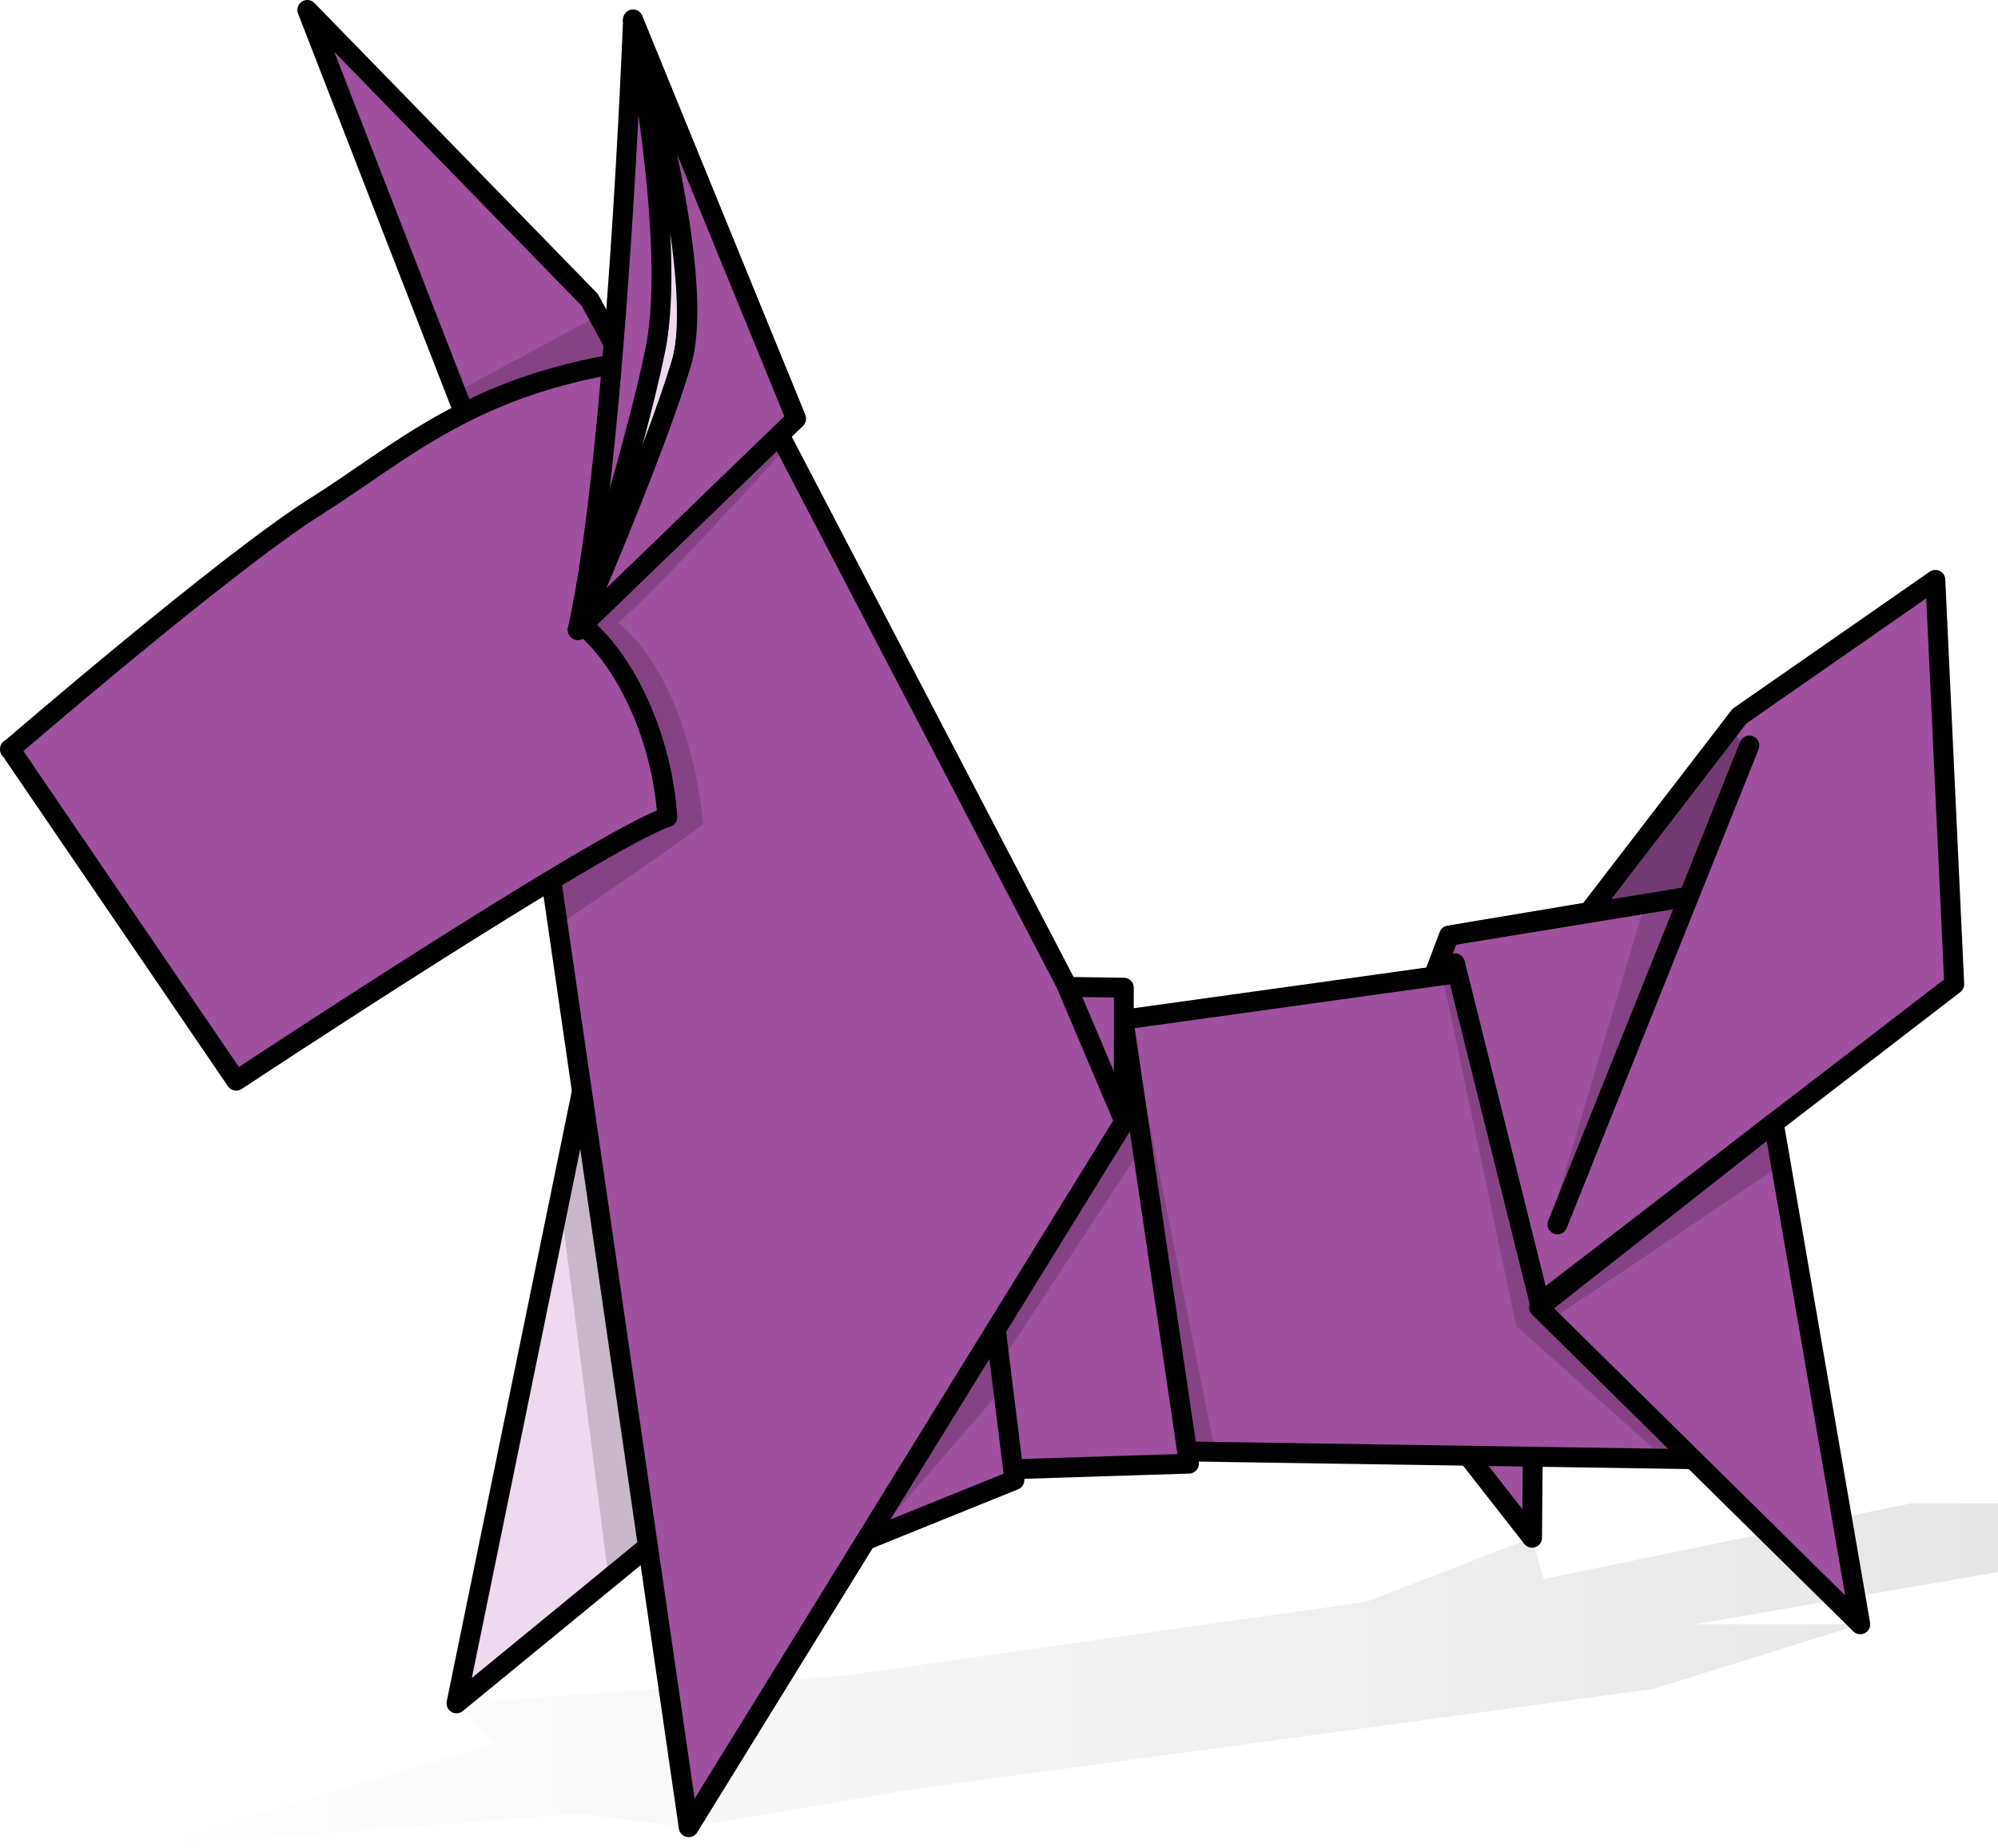
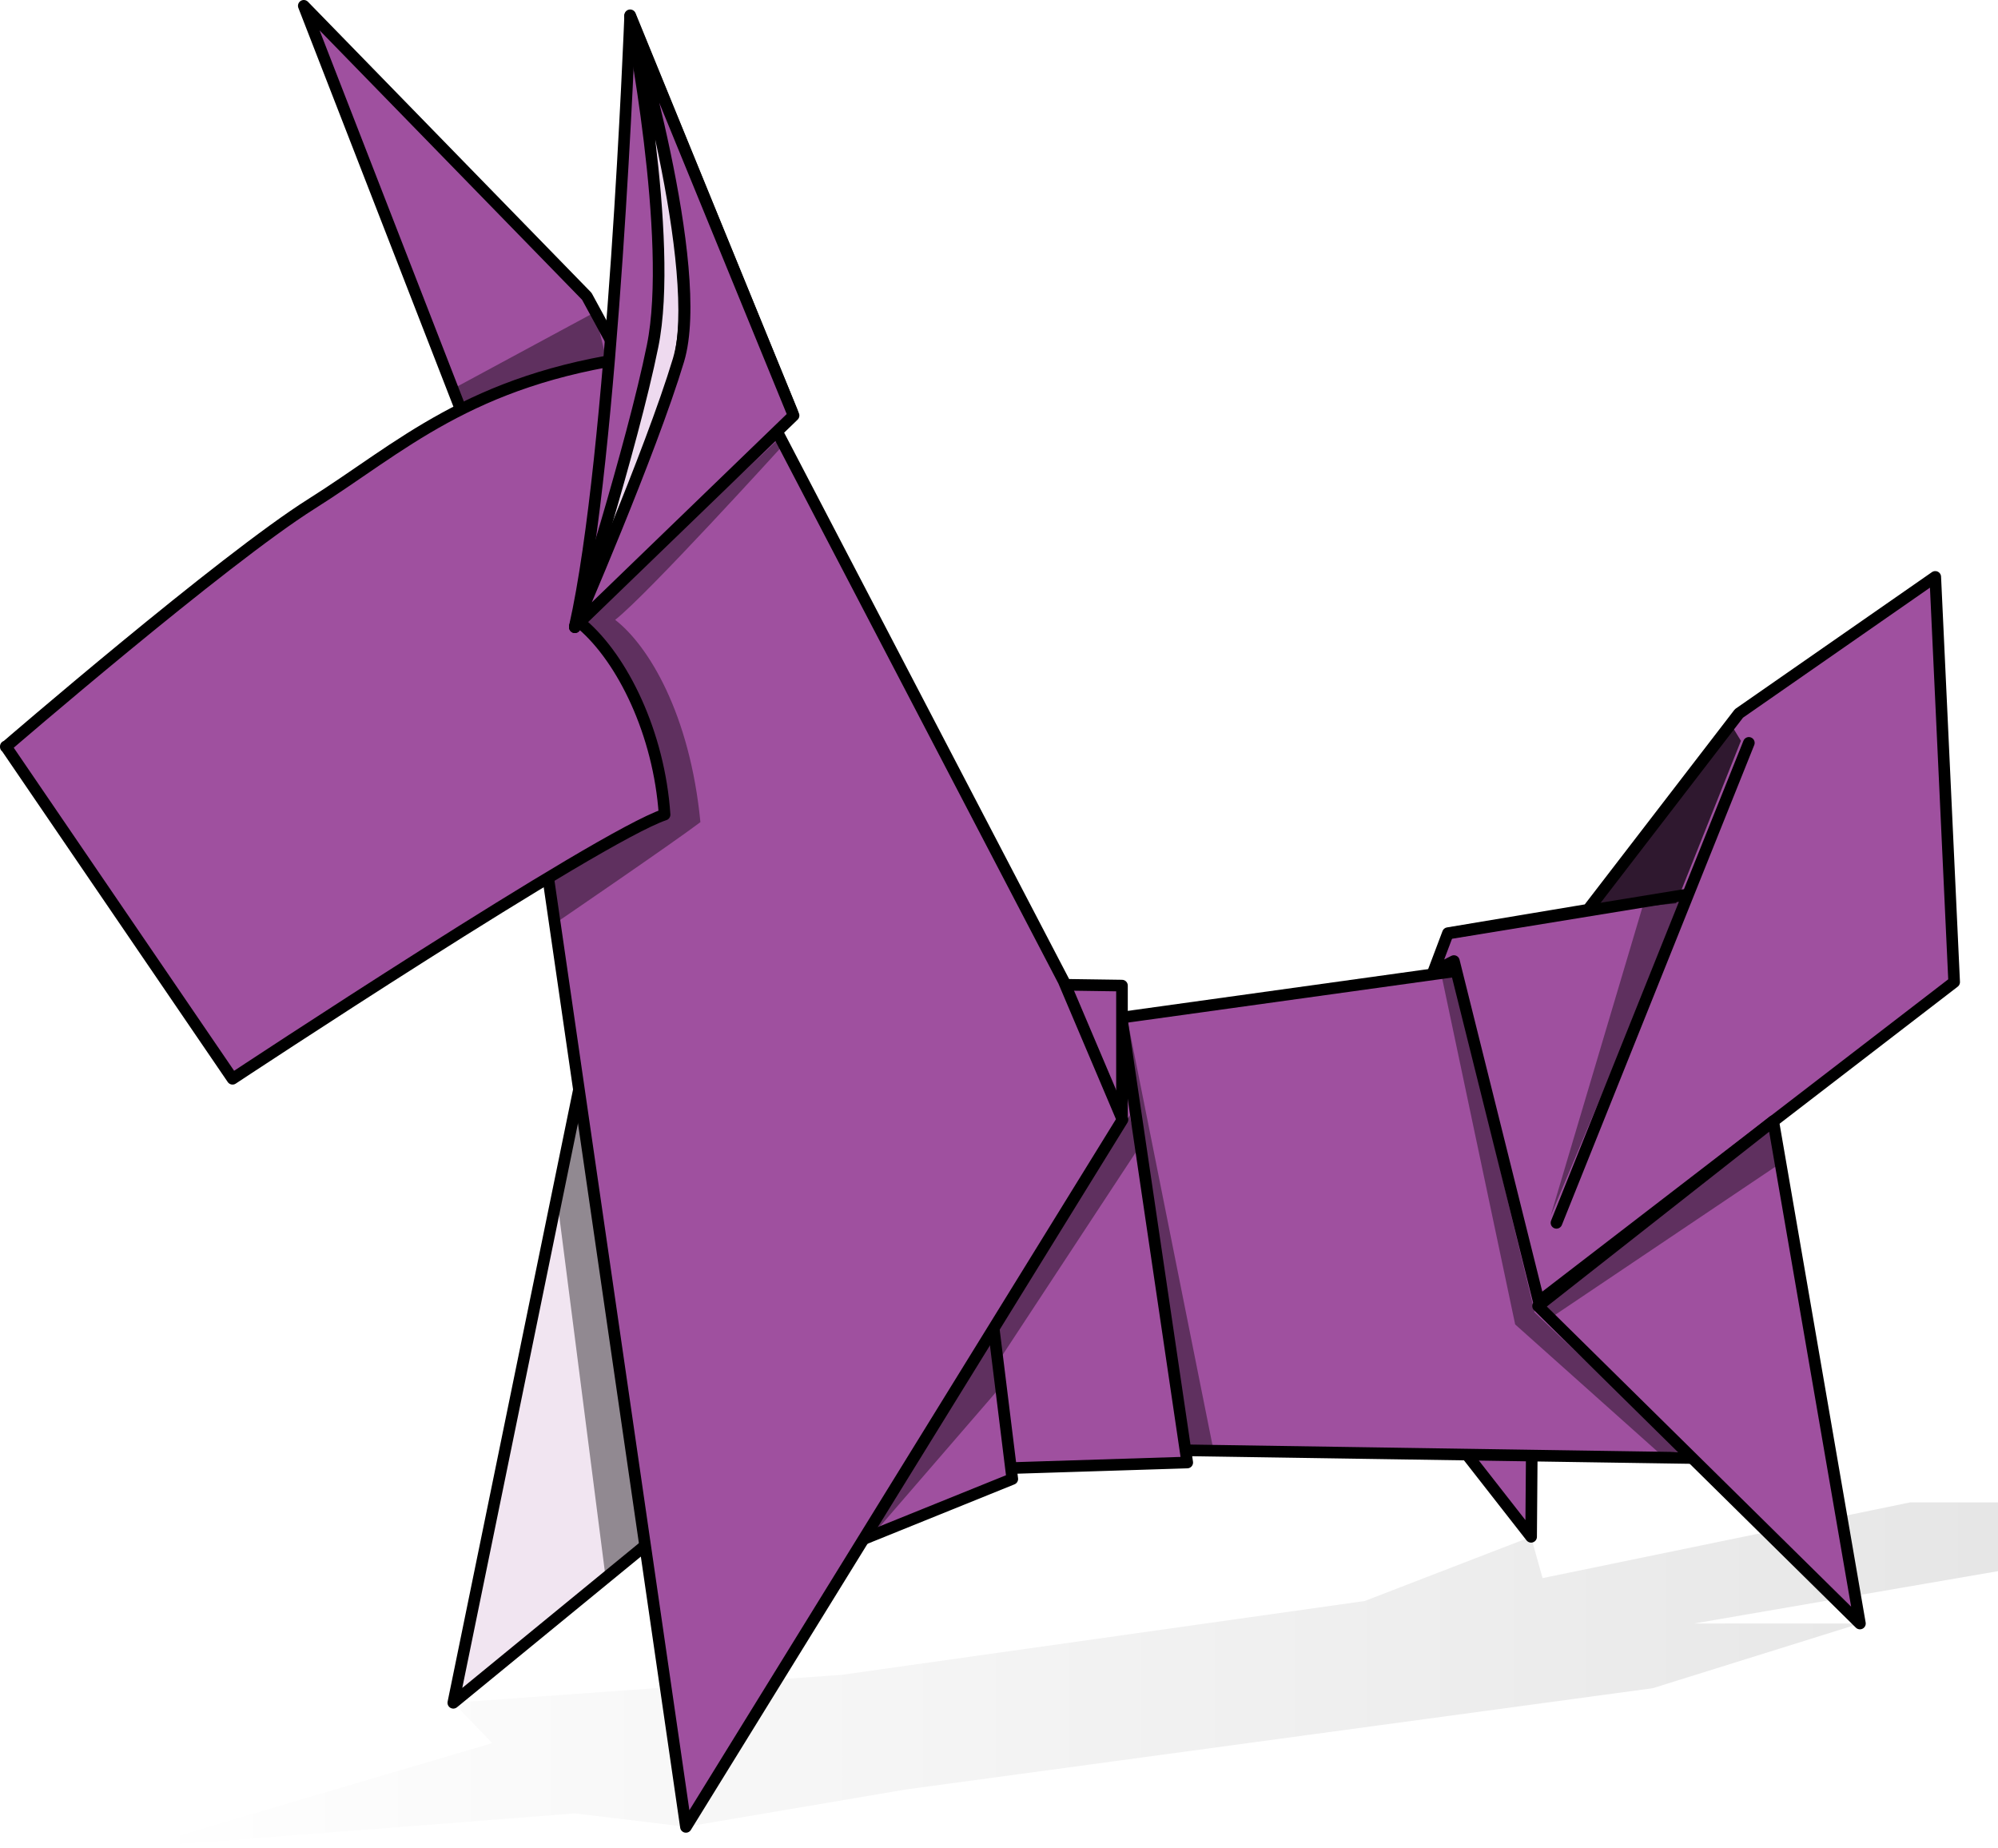
- <svg xmlns="http://www.w3.org/2000/svg" id="svg1" viewBox="0 0 401.8 371.5">
+ <svg xmlns="http://www.w3.org/2000/svg" id="svg1" width="244.27" height="225.81" viewBox="0 0 244.27 225.81">
  <defs>
-     <linearGradient id="linear-gradient" x1="28.8" y1="45.7" x2="401.8" y2="45.7" gradientTransform="translate(0 382.6) scale(1 -1)" gradientUnits="userSpaceOnUse">
+     <linearGradient id="linear-gradient" x1="17.04" y1="614.13" x2="244.27" y2="614.13" gradientTransform="translate(0 -409.4)" gradientUnits="userSpaceOnUse">
      <stop offset="0" stop-color="#000" stop-opacity="0" />
      <stop offset="1" stop-color="#000" />
    </linearGradient>
  </defs>
-   <polygon points="91.8 342.5 169.8 336.9 274.7 322.1 308.1 309.2 310.4 317.5 384.2 302.3 401.8 302.3 401.8 316.1 340.8 326.6 374.1 326.6 332.5 339.6 182.7 359.9 138.5 367.4 116.2 364.7 28.8 371.5 99.6 350.6 91.8 342.5" fill="url(#linear-gradient)" isolation="isolate" opacity=".1" stroke-width="0" />
+   <polygon points="55.42 208.14 102.93 204.73 166.84 195.71 187.18 187.86 188.59 192.91 233.54 183.65 244.27 183.65 244.27 192.06 207.11 198.46 227.39 198.46 202.05 206.37 110.79 218.74 83.86 223.31 70.28 221.67 17.04 225.81 60.17 213.08 55.42 208.14" fill="url(#linear-gradient)" isolation="isolate" opacity=".1" stroke-width="0" />
  <g id="layer2">
    <g id="g15">
-       <path id="path15" d="M130.3,81.8l-11.7-21.5L61.8,2l31.3,80.5-2.6,22.2,39.7-23h.1v.1Z" fill="#9f509f" stroke="#000" stroke-linecap="round" stroke-linejoin="round" stroke-width="4" />
-       <path id="path14" d="M119.1,209.3l-27.3,133.2,56-45.9-.4-95.7-28.2,8.4h-.1Z" fill="#eedaef" stroke="#000" stroke-linecap="round" stroke-linejoin="round" stroke-width="4" />
-       <path id="path13" d="M308.3,284.3l-.2,24.9-18.3-23.4,18.6-1.5h-.1Z" fill="#9f509f" stroke="#000" stroke-linecap="round" stroke-linejoin="round" stroke-width="4" />
-       <path id="path12" d="M213.2,206.8l85.6-11.9,48.1,98.6-144.5-2.2,10.8-84.5h0Z" fill="#9f509f" stroke="#000" stroke-linecap="round" stroke-linejoin="round" stroke-width="4" />
-       <path id="path11" d="M194.9,295.7l44.2-1.4-13.5-91.4-38.4,6.4,7.7,86.5h0v-.1Z" fill="#9f509f" stroke="#000" stroke-linecap="round" stroke-linejoin="round" stroke-width="4" />
-       <path id="path10" d="M192.7,206.2l11.3,91.4-37.6,15.2-4.9-103.6,31.2-3h0Z" fill="#9f509f" stroke="#000" stroke-linecap="round" stroke-linejoin="round" stroke-width="4" />
-       <path id="path9" d="M212.2,198.4l13.8.2v26.1l-13.8-26.3h0Z" fill="#9f509f" stroke="#000" stroke-linecap="round" stroke-linejoin="round" stroke-width="4" />
-       <path id="path1" d="M309.8,261.9l83.2-64-3.8-81.3-39.4,27.4-30.3,39.4-28.1,4.7-2.9,7.7,4.1-2.1,17,68.2h.2,0Z" fill="#9f509f" stroke="#000" stroke-linecap="round" stroke-linejoin="round" stroke-width="4" />
-       <path id="path2" d="M313.2,246.2l38.6-96.3M339,180.4l-47.2,7.7" fill="#9f509f" stroke="#000" stroke-linecap="round" stroke-linejoin="round" stroke-width="4" />
-       <path id="path3" d="M319.1,183.9l18.1-1.8,13-32.6-2-3.3-29.1,37.7h0Z" fill="rgba(0, 0, 0, .4)" isolation="isolate" opacity=".7" stroke-width="0" />
-       <path id="path3-5" d="M312,244.9l27-64.1-8.5,1.9-18.5,62.2h0Z" fill="rgba(0, 0, 0, .4)" isolation="isolate" opacity=".4" stroke-width="0" />
-       <path id="path3-5-5" d="M239.3,291.5h5c0,.1-17.3-86.5-17.3-86.5l12.4,86.5h-.1Z" fill="rgba(0, 0, 0, .4)" isolation="isolate" opacity=".4" stroke-width="0" />
-       <path id="path3-5-5-64" d="M93.5,83l29-10.2-2.3-9.3-27.8,15s1.1,4.5,1.1,4.5Z" fill="rgba(0, 0, 0, .4)" isolation="isolate" opacity=".4" stroke-width="0" />
-       <path id="path3-5-5-0" d="M112.7,241.2l4.3-20.5,12.5,91.3-7.1,5.5-9.8-76.4h.1v.1Z" fill="rgba(0, 0, 0, .4)" isolation="isolate" opacity=".4" stroke-width="0" />
-       <path id="path3-5-5-2" d="M174,311.1l27.4-31.7-.2-5.4,28-42.6-1.7-6.8-53.5,86.5h0Z" fill="rgba(0, 0, 0, .4)" isolation="isolate" opacity=".4" stroke-width="0" />
-       <path id="path3-5-9" d="M308.8,264l-16.6-68.5-2,1.4,14.7,69.7,29,25.9,4.2-.5-29.4-27.9h0l.1-.1Z" fill="rgba(0, 0, 0, .4)" isolation="isolate" opacity=".4" stroke-width="0" />
-       <path id="path4" d="M356.7,225.8l17.4,100.8-64.6-63.7,47.2-37.1h0Z" fill="#9f509f" stroke="#000" stroke-linecap="round" stroke-linejoin="round" stroke-width="4" />
-       <path id="path3-5-3" d="M310.5,262.4l2.1,2.5,45.2-30.4-.8-8.3-46.6,36.1h0l.1.1Z" fill="rgba(0, 0, 0, .4)" isolation="isolate" opacity=".4" stroke-width="0" />
-       <path id="path6" d="M156.6,87.1l57.7,110.6,11.8,27.8-87.6,141.9-33.7-232.2,51.8-48h0v-.1Z" fill="#9f509f" stroke="#000" stroke-linecap="round" stroke-linejoin="round" stroke-width="4" />
-       <path id="path3-5-5-6" d="M111.6,180.3l1.1,5.5s23-15.7,28.7-20c-2.1-21.7-10.4-35.4-17.1-40.6,6.6-5.2,33.2-34.5,33.2-34.5l-.5-1.7s-40.3,37.8-40.8,37.7l-4.6,53.7h0v-.1Z" fill="rgba(0, 0, 0, .4)" isolation="isolate" opacity=".4" stroke-width="0" />
-       <path id="path5" d="M2,150.6l45.5,66.7s73.5-48.6,86.7-53c-1.1-16.3-8.4-31.2-16.6-38.2,1.4-10.9,6.4-44.5,11.1-53.7-33.7,4.6-47.5,18.3-65.3,29.5S2,150.7,2,150.7h0v-.1Z" fill="#9f509f" stroke="#000" stroke-linecap="round" stroke-linejoin="round" stroke-width="4" />
-       <path id="path8" d="M127.3,4s-3.4,88.4-11.1,122.5c17.5-17.2,43.6-43,43.6-43L127.3,3.9h0v.1Z" fill="#9f509f" stroke="#000" stroke-linecap="round" stroke-linejoin="round" stroke-width="4" />
-       <path id="path7-2" d="M116.2,126.6s11.5-36.1,15.6-56.3c4.4-21.5-4.5-66.2-4.5-66.2,0,0,15.2,51.2,9.6,69.8s-20.7,52.8-20.7,52.8h0v-.1Z" fill="#eedaef" stroke="#000" stroke-linecap="round" stroke-linejoin="round" stroke-width="4" />
-       <path id="path7" d="M116.2,126.6l43.9-42.4L127.3,4.1s15.3,50.4,9.7,69-20.8,53.6-20.8,53.6h0v-.1Z" fill="#9f509f" stroke="#000" stroke-linecap="round" stroke-linejoin="round" stroke-width="4" />
+       <path id="path15" d="M78.87,49.32l-7.13-13.1L37.14.71l19.07,49.04-1.58,13.52,24.19-14.01h.06v.06Z" fill="#9f509f" stroke="#000" stroke-linecap="round" stroke-linejoin="round" stroke-width="1.42" />
+       <path id="path14" d="M72.05,127l-16.63,81.15,34.12-27.96-.24-58.3-17.18,5.12h-.06Z" fill="#9f509f" opacity=".15" stroke-width="0" />
+       <path id="path14-2" data-name="path14" d="M72.05,127l-16.63,81.15,34.12-27.96-.24-58.3-17.18,5.12h-.06Z" fill="none" stroke="#000" stroke-linecap="round" stroke-linejoin="round" stroke-width="1.42" />
+       <path id="path13" d="M187.31,172.69l-.12,15.17-11.15-14.26,11.33-.91h-.06Z" fill="#9f509f" stroke="#000" stroke-linecap="round" stroke-linejoin="round" stroke-width="1.42" />
+       <path id="path12" d="M129.37,125.47l52.15-7.25,29.3,60.07-88.03-1.34,6.58-51.48h0Z" fill="#9f509f" stroke="#000" stroke-linecap="round" stroke-linejoin="round" stroke-width="1.42" />
+       <path id="path11" d="M118.22,179.63l26.93-.85-8.22-55.68-23.39,3.9,4.69,52.7h0v-.06h0Z" fill="#9f509f" stroke="#000" stroke-linecap="round" stroke-linejoin="round" stroke-width="1.42" />
+       <path id="path10" d="M116.88,125.11l6.88,55.68-22.91,9.26-2.99-63.11,19.01-1.83h0Z" fill="#9f509f" stroke="#000" stroke-linecap="round" stroke-linejoin="round" stroke-width="1.42" />
+       <path id="path9" d="M128.76,120.36l8.41.12v15.9l-8.41-16.02h0Z" fill="#9f509f" stroke="#000" stroke-linecap="round" stroke-linejoin="round" stroke-width="1.42" />
+       <path id="path1" d="M188.22,159.04l50.69-38.99-2.31-49.53-24,16.69-18.46,24-17.12,2.86-1.77,4.69,2.5-1.28,10.36,41.55h.12,0Z" fill="#9f509f" stroke="#000" stroke-linecap="round" stroke-linejoin="round" stroke-width="1.42" />
+       <path id="path2" d="M190.29,149.48l23.52-58.67M206.01,109.39l-28.75,4.69" fill="#9f509f" stroke="#000" stroke-linecap="round" stroke-linejoin="round" stroke-width="1.42" />
+       <path id="path3" d="M193.89,111.52l11.03-1.1,7.92-19.86-1.22-2.01-17.73,22.97h0Z" fill="#000" isolation="isolate" opacity=".7" stroke-width="0" />
+       <path id="path3-5" d="M189.56,148.68l16.45-39.05-5.18,1.16-11.27,37.89h0Z" fill="#000" isolation="isolate" opacity=".4" stroke-width="0" />
+       <path id="path3-5-5" d="M145.27,177.07h3.05c0,.06-10.54-52.7-10.54-52.7l7.55,52.7h-.06,0Z" fill="#000" isolation="isolate" opacity=".4" stroke-width="0" />
+       <path id="path3-5-5-64" d="M56.45,50.05l17.67-6.21-1.4-5.67-16.94,9.14s.67,2.74.67,2.74Z" fill="#000" isolation="isolate" opacity=".4" stroke-width="0" />
+       <path id="path3-5-5-0" d="M68.15,146.43l2.62-12.49,7.61,55.62-4.33,3.35-5.97-46.54h.06v.06h0Z" fill="#000" isolation="isolate" opacity=".4" stroke-width="0" />
+       <path id="path3-5-5-2" d="M105.49,189.01l16.69-19.31-.12-3.29,17.06-25.95-1.04-4.14-32.59,52.7h0Z" fill="#000" isolation="isolate" opacity=".4" stroke-width="0" />
+       <path id="path3-5-9" d="M187.61,160.32l-10.11-41.73-1.22.85,8.96,42.46,17.67,15.78,2.56-.3-17.91-17h0l.06-.06h0Z" fill="#000" isolation="isolate" opacity=".4" stroke-width="0" />
+       <path id="path4" d="M216.79,137.05l10.6,61.41-39.35-38.81,28.75-22.6h0Z" fill="#9f509f" stroke="#000" stroke-linecap="round" stroke-linejoin="round" stroke-width="1.42" />
+       <path id="path3-5-3" d="M188.65,159.34l1.28,1.52,27.54-18.52-.49-5.06-28.39,21.99h0l.06.06h0Z" fill="#000" isolation="isolate" opacity=".4" stroke-width="0" />
+       <path id="path6" d="M94.89,52.55l35.15,67.38,7.19,16.94-53.37,86.45-20.53-141.46,31.56-29.24h0v-.06Z" fill="#9f509f" stroke="#000" stroke-linecap="round" stroke-linejoin="round" stroke-width="1.42" />
+       <path id="path3-5-5-6" d="M67.48,109.33l.67,3.35s14.01-9.56,17.48-12.18c-1.28-13.22-6.34-21.57-10.42-24.73,4.02-3.17,20.23-21.02,20.23-21.02l-.3-1.04s-24.55,23.03-24.86,22.97l-2.8,32.71h0v-.06Z" fill="#000" isolation="isolate" opacity=".4" stroke-width="0" />
+       <path id="path5" d="M.71,91.24l27.72,40.63s44.78-29.61,52.82-32.29c-.67-9.93-5.12-19.01-10.11-23.27.85-6.64,3.9-27.11,6.76-32.71-20.53,2.8-28.94,11.15-39.78,17.97C27.27,68.39.71,91.3.71,91.3h0v-.06h0Z" fill="#9f509f" stroke="#000" stroke-linecap="round" stroke-linejoin="round" stroke-width="1.42" />
+       <path id="path8" d="M77.04,1.93s-2.07,53.85-6.76,74.63c10.66-10.48,26.56-26.2,26.56-26.2L77.04,1.87h0v.06Z" fill="#9f509f" stroke="#000" stroke-linecap="round" stroke-linejoin="round" stroke-width="1.42" />
+       <path id="path7-2" d="M70.28,76.62s7.01-21.99,9.5-34.3c2.68-13.1-2.74-40.33-2.74-40.33,0,0,9.26,31.19,5.85,42.52-3.41,11.33-12.61,32.17-12.61,32.17h0v-.06h0Z" fill="#eedaef" stroke="#000" stroke-linecap="round" stroke-linejoin="round" stroke-width="1.42" />
+       <path id="path7" d="M70.28,76.62l26.74-25.83L77.04,1.99s9.32,30.7,5.91,42.03-12.67,32.65-12.67,32.65h0v-.06Z" fill="#9f509f" stroke="#000" stroke-linecap="round" stroke-linejoin="round" stroke-width="1.42" />
    </g>
  </g>
</svg>
